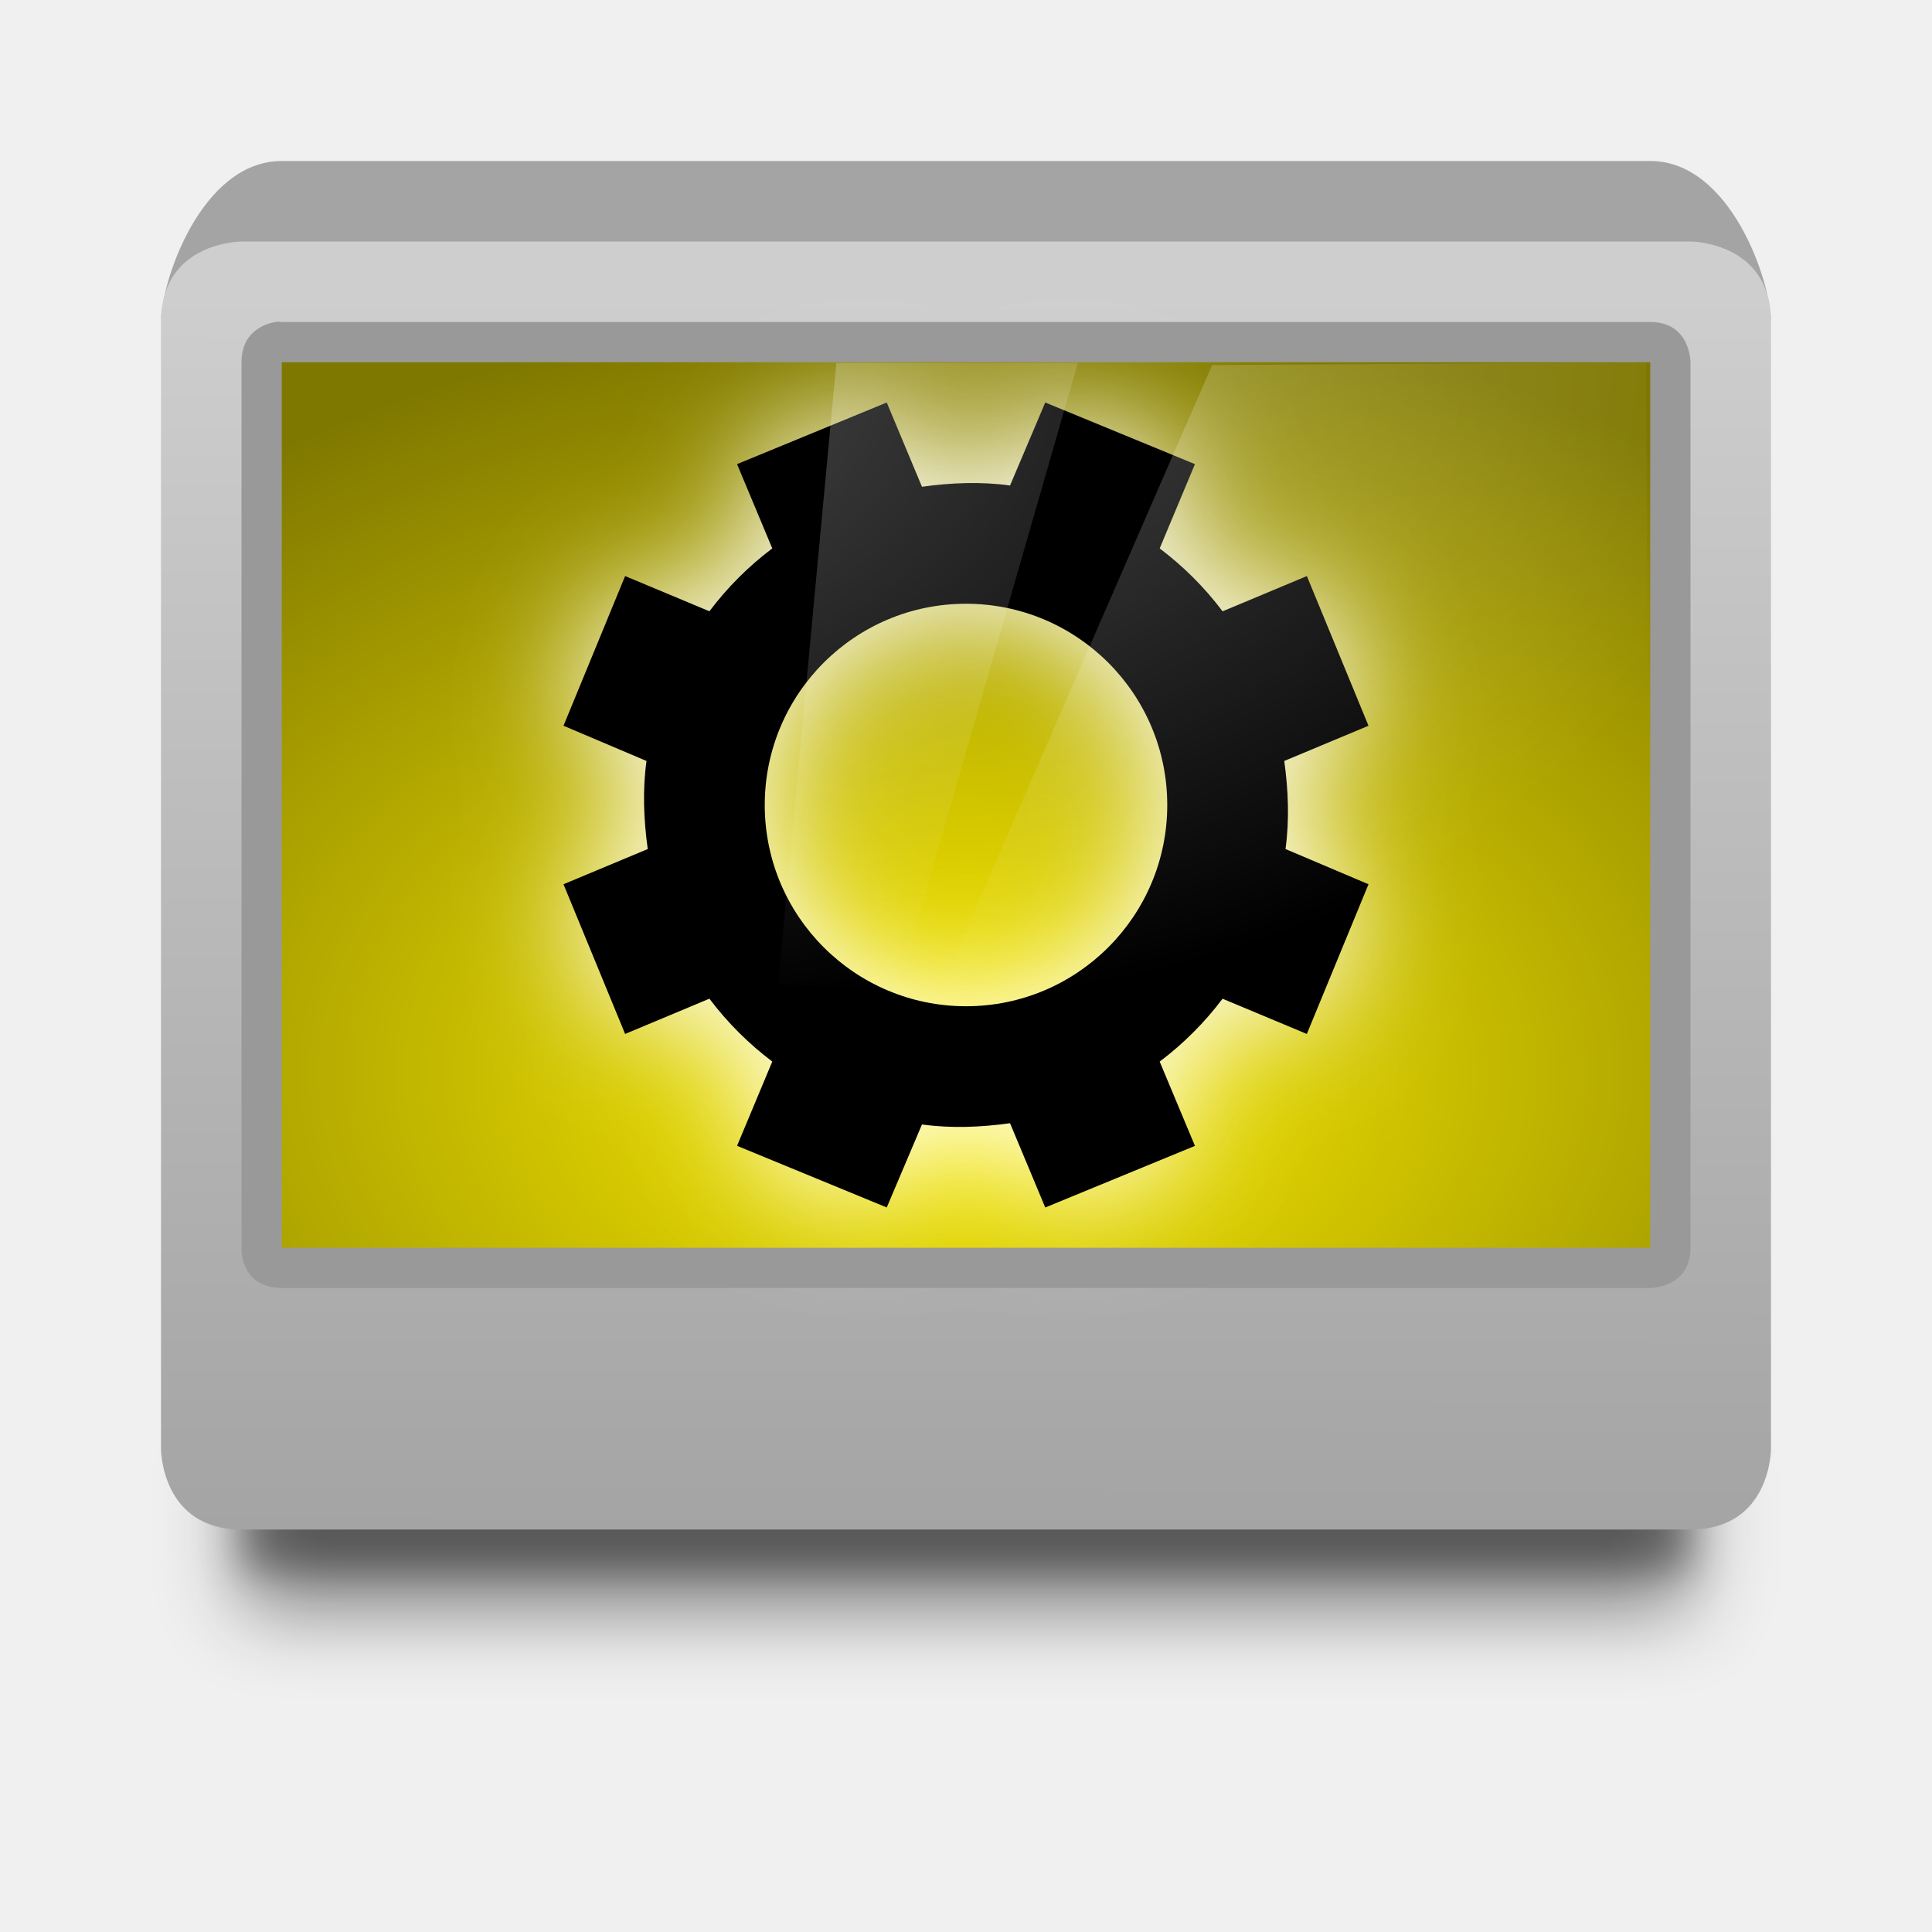
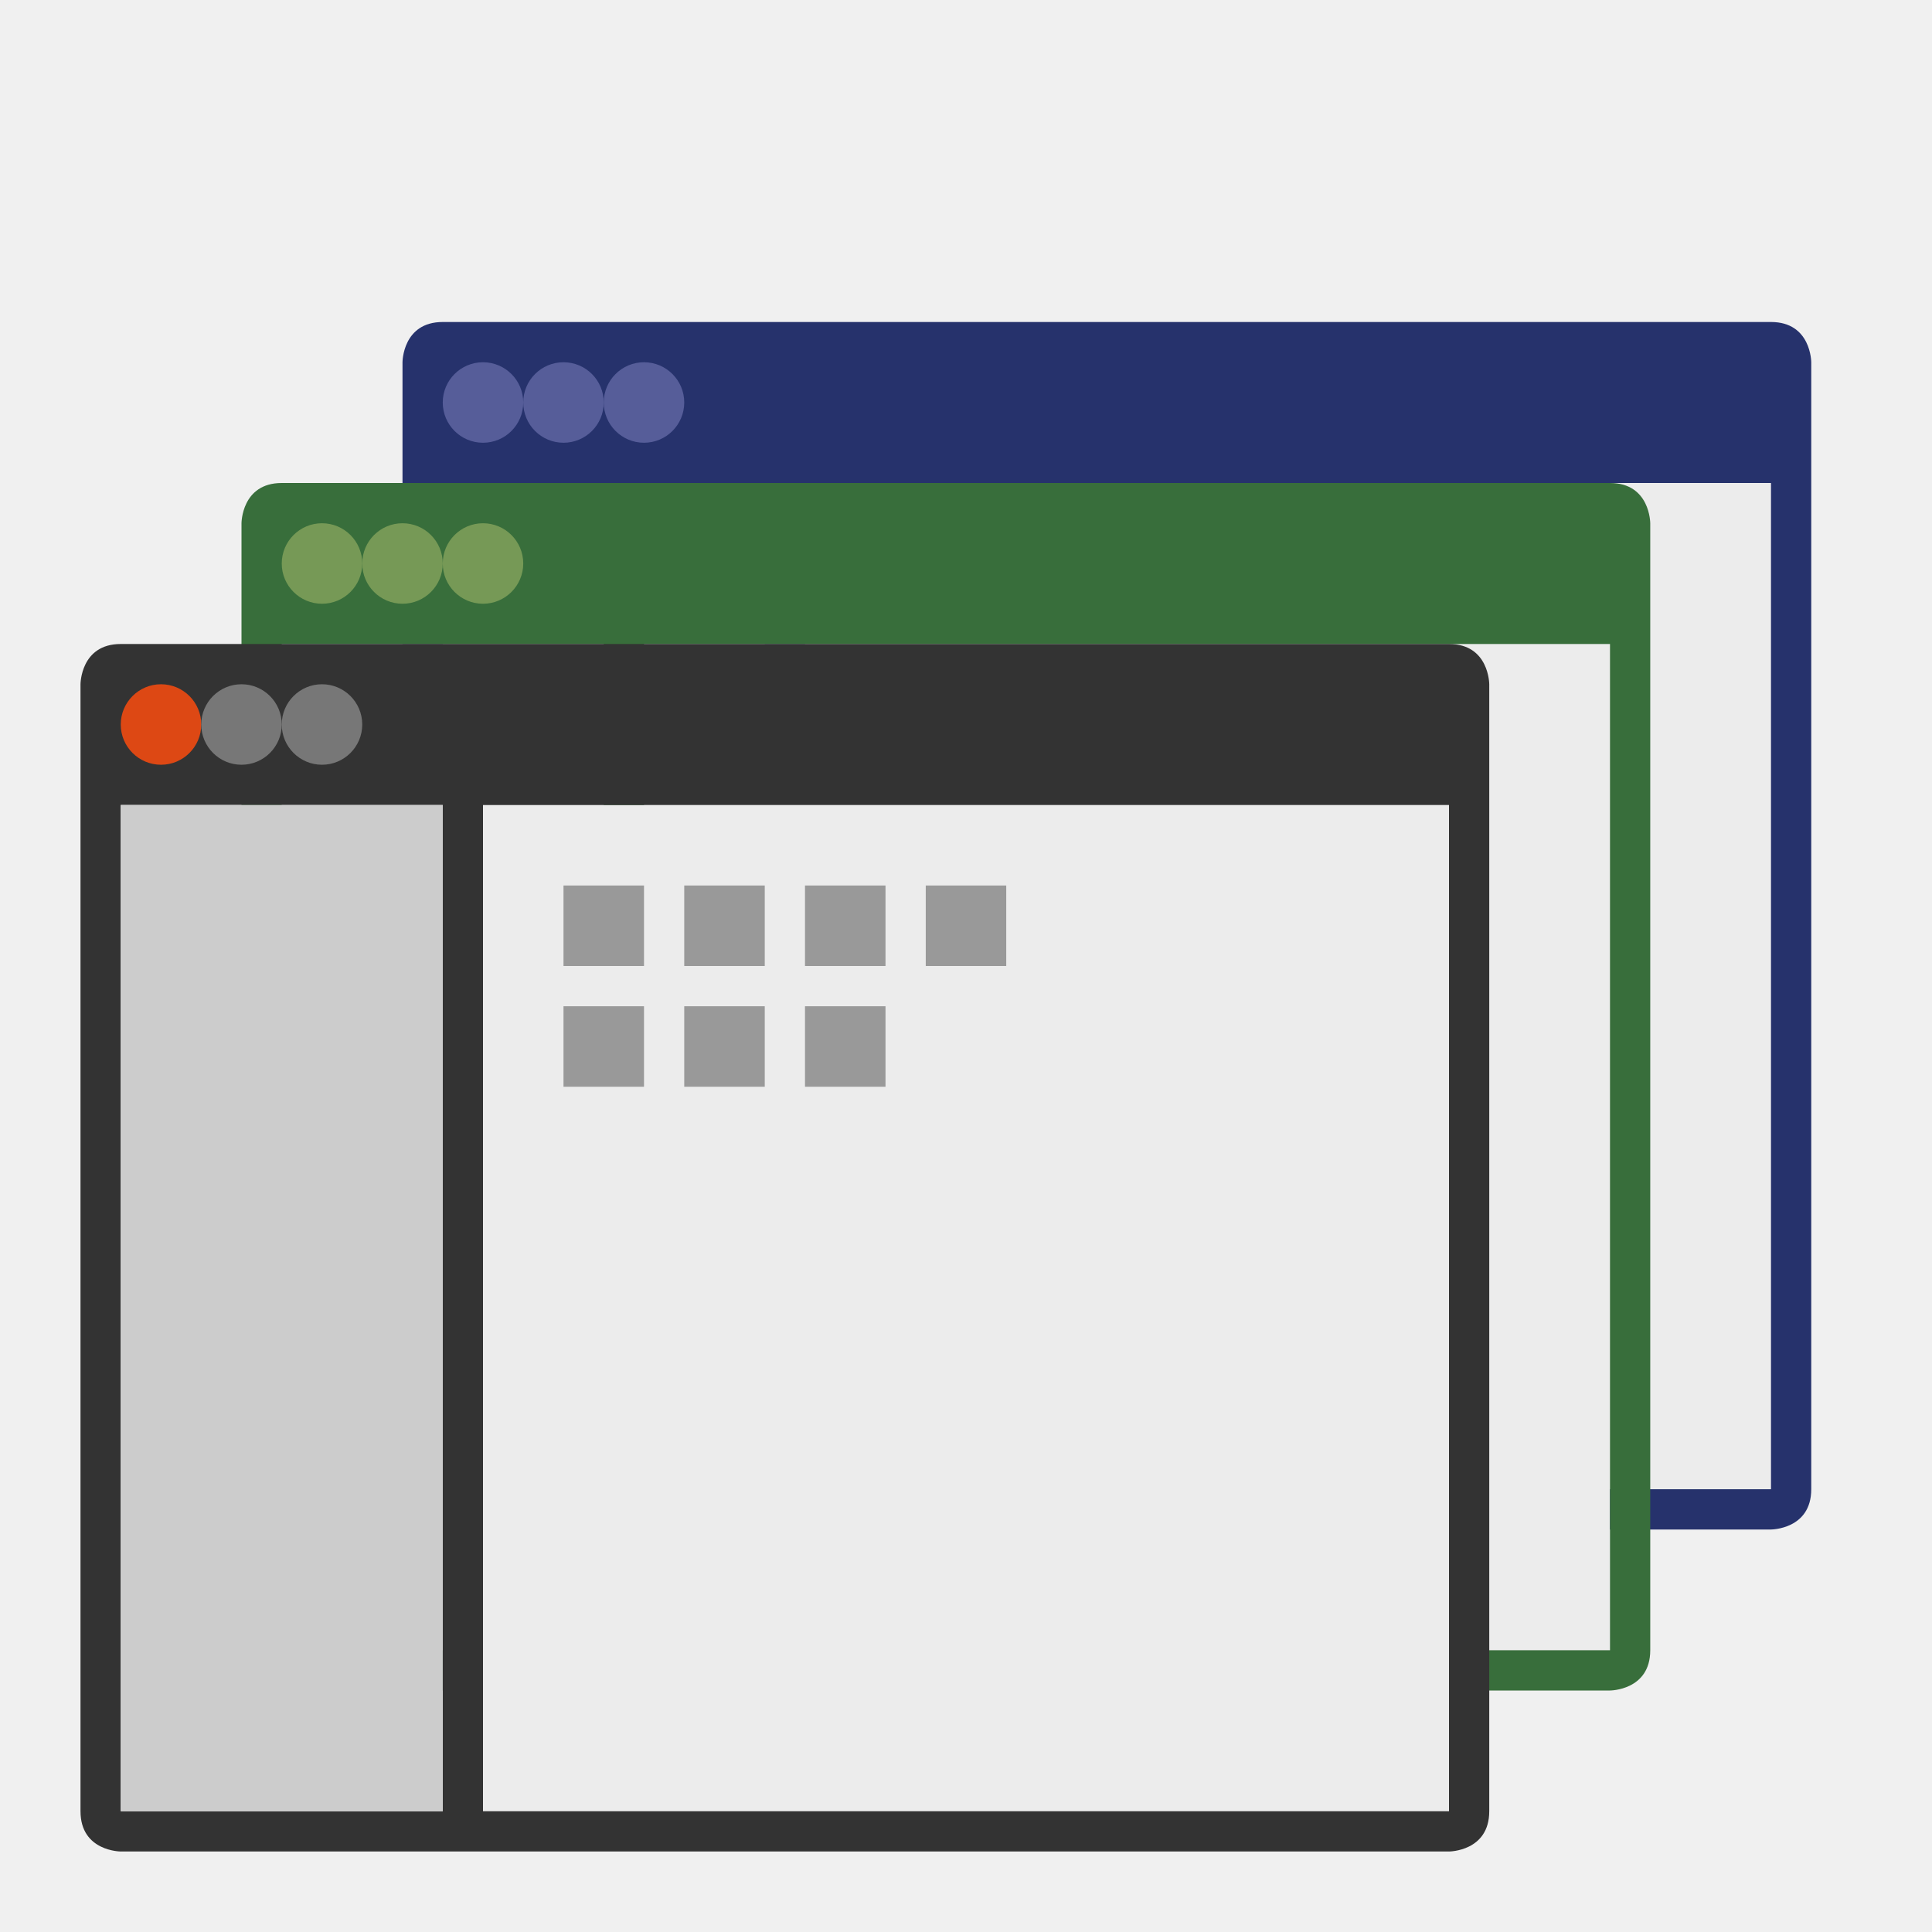
<svg xmlns="http://www.w3.org/2000/svg" xmlns:xlink="http://www.w3.org/1999/xlink" width="48" height="48" id="svg2985" version="1.1">
  <defs id="defs2987">
    <linearGradient id="linearGradient4195">
      <stop id="stop4197" offset="0" style="stop-color:#df5e28;stop-opacity:0.941;" />
      <stop id="stop4199" offset="1" style="stop-color:#1a1716;stop-opacity:0.941" />
    </linearGradient>
    <linearGradient id="linearGradient10954">
      <stop style="stop-color:#909090;stop-opacity:1;" offset="0" id="stop10956" />
      <stop style="stop-color:#cecece;stop-opacity:1" offset="1" id="stop10958" />
    </linearGradient>
    <linearGradient id="linearGradient10938">
      <stop style="stop-color:#dadada;stop-opacity:1" offset="0" id="stop10940" />
      <stop style="stop-color:#f6f6f5;stop-opacity:1" offset="1" id="stop10942" />
    </linearGradient>
    <linearGradient id="linearGradient11438">
      <stop style="stop-color:#babdb6;stop-opacity:1;" offset="0" id="stop11440" />
      <stop style="stop-color:#4a4d46;stop-opacity:1" offset="1" id="stop11442" />
    </linearGradient>
    <linearGradient id="linearGradient10966">
      <stop style="stop-color:#ffffff;stop-opacity:1;" offset="0" id="stop10968" />
      <stop style="stop-color:#f0f0f0;stop-opacity:1" offset="1" id="stop10970" />
    </linearGradient>
    <linearGradient id="linearGradient11473">
-       <stop style="stop-color:#fdee00;stop-opacity:1;" offset="0" id="stop11475" />
-       <stop id="stop3828" offset="1" style="stop-color:#7e7700;stop-opacity:1;" />
-     </linearGradient>
-     <linearGradient id="linearGradient4788">
-       <stop id="stop4790" offset="0" style="stop-color:#ffffff;stop-opacity:1;" />
-       <stop id="stop4792" offset="1" style="stop-color:#ffffff;stop-opacity:0;" />
+       <stop style="stop-color:#8eff00;stop-opacity:1;" offset="0" id="stop11475" />
+       <stop id="stop4221" offset="1" style="stop-color:#477f00;stop-opacity:1;" />
    </linearGradient>
    <radialGradient xlink:href="#linearGradient12771" id="radialGradient12777" cx="144.167" cy="129.174" fx="144.167" fy="129.174" r="97.906" gradientTransform="matrix(1.16579,-0.05054328,0.0329754,0.746793,-28.16094,39.99441)" gradientUnits="userSpaceOnUse" />
    <linearGradient id="linearGradient12771">
      <stop style="stop-color:#ffffff;stop-opacity:1;" offset="0" id="stop12773" />
      <stop style="stop-color:#ffffff;stop-opacity:0;" offset="1" id="stop12775" />
    </linearGradient>
    <radialGradient xlink:href="#linearGradient12771" id="radialGradient3521" cx="144.167" cy="129.174" fx="144.167" fy="129.174" r="97.906" gradientTransform="matrix(1.16579,-0.05054328,0.0329754,0.746793,-28.16094,39.99441)" gradientUnits="userSpaceOnUse" />
    <radialGradient xlink:href="#linearGradient12771" id="radialGradient3529" cx="144.167" cy="129.174" fx="144.167" fy="129.174" r="97.906" gradientTransform="matrix(1.16579,-0.05054328,0.0329754,0.746793,-28.16094,39.99441)" gradientUnits="userSpaceOnUse" />
    <radialGradient xlink:href="#linearGradient12771" id="radialGradient3537" cx="144.167" cy="129.174" fx="144.167" fy="129.174" r="97.906" gradientTransform="matrix(1.16579,-0.05054328,0.0329754,0.746793,-28.16094,39.99441)" gradientUnits="userSpaceOnUse" />
    <radialGradient xlink:href="#linearGradient12771" id="radialGradient3545" cx="144.167" cy="129.174" fx="144.167" fy="129.174" r="97.906" gradientTransform="matrix(1.16579,-0.05054328,0.0329754,0.746793,-28.16094,39.99441)" gradientUnits="userSpaceOnUse" />
    <radialGradient xlink:href="#linearGradient12771" id="radialGradient3553" cx="144.167" cy="129.174" fx="144.167" fy="129.174" r="97.906" gradientTransform="matrix(1.16579,-0.05054328,0.0329754,0.746793,-28.16094,39.99441)" gradientUnits="userSpaceOnUse" />
    <radialGradient xlink:href="#linearGradient12771" id="radialGradient3561" cx="144.167" cy="129.174" fx="144.167" fy="129.174" r="97.906" gradientTransform="matrix(1.16579,-0.05054328,0.0329754,0.746793,-28.16094,39.99441)" gradientUnits="userSpaceOnUse" />
    <radialGradient xlink:href="#linearGradient12771" id="radialGradient3569" cx="144.167" cy="129.174" fx="144.167" fy="129.174" r="97.906" gradientTransform="matrix(1.16579,-0.05054328,0.0329754,0.746793,-28.16094,39.99441)" gradientUnits="userSpaceOnUse" />
    <radialGradient xlink:href="#linearGradient12771" id="radialGradient3577" cx="144.167" cy="129.174" fx="144.167" fy="129.174" r="97.906" gradientTransform="matrix(1.16579,-0.05054328,0.0329754,0.746793,-28.16094,39.99441)" gradientUnits="userSpaceOnUse" />
    <radialGradient xlink:href="#linearGradient12771" id="radialGradient3585" cx="144.167" cy="129.174" fx="144.167" fy="129.174" r="97.906" gradientTransform="matrix(1.16579,-0.05054328,0.0329754,0.746793,-28.16094,39.99441)" gradientUnits="userSpaceOnUse" />
    <radialGradient xlink:href="#linearGradient12771" id="radialGradient3593" cx="144.167" cy="129.174" fx="144.167" fy="129.174" r="97.906" gradientTransform="matrix(1.16579,-0.05054328,0.0329754,0.746793,-28.16094,39.99441)" gradientUnits="userSpaceOnUse" />
    <radialGradient xlink:href="#linearGradient12771" id="radialGradient3601" cx="144.167" cy="129.174" fx="144.167" fy="129.174" r="97.906" gradientTransform="matrix(1.16579,-0.05054328,0.0329754,0.746793,-28.16094,39.99441)" gradientUnits="userSpaceOnUse" />
    <radialGradient r="97.906" fy="129.174" fx="144.167" cy="129.174" cx="144.167" gradientTransform="matrix(1.16579,-0.05054328,0.0329754,0.746793,-28.16094,39.99441)" gradientUnits="userSpaceOnUse" id="radialGradient3665" xlink:href="#linearGradient12771" />
    <radialGradient xlink:href="#linearGradient10966" id="radialGradient3348" gradientUnits="userSpaceOnUse" gradientTransform="matrix(0.1709132,2.3948575e-4,-1.885288e-4,0.1345469,-0.8241495,18.42583)" cx="149.565" cy="258.761" fx="149.565" fy="258.761" r="116.231" />
    <linearGradient xlink:href="#linearGradient10938" id="linearGradient3355" gradientUnits="userSpaceOnUse" gradientTransform="matrix(0.1760192,0,0,0.1798063,-1.587065,12.33736)" x1="134.833" y1="68.529" x2="171.903" y2="206.876" />
    <linearGradient xlink:href="#linearGradient11438" id="linearGradient3357" gradientUnits="userSpaceOnUse" x1="184.951" y1="149.21" x2="185.071" y2="236.397" gradientTransform="matrix(0.1798054,0,0,0.1798054,-0.6386018,10.85333)" />
    <radialGradient xlink:href="#linearGradient12771" id="radialGradient3387" gradientUnits="userSpaceOnUse" gradientTransform="matrix(1.16579,-0.05054328,0.0329754,0.746793,-28.16094,39.99441)" cx="144.167" cy="129.174" fx="144.167" fy="129.174" r="97.906" />
-     <radialGradient xlink:href="#linearGradient4788" id="radialGradient3404" gradientUnits="userSpaceOnUse" gradientTransform="matrix(-1.824376,0.00876531,-0.00620867,-1.307801,609.5291,98.0673)" cx="326.021" cy="58" fx="326.021" fy="58" r="12.5" />
-     <radialGradient xlink:href="#linearGradient4788" id="radialGradient3407" gradientUnits="userSpaceOnUse" gradientTransform="matrix(-1.888202,0.00857771,-0.00642588,-1.279811,636.8603,96.52335)" cx="326.021" cy="58" fx="326.021" fy="58" r="12.5" />
    <radialGradient xlink:href="#linearGradient11473" id="radialGradient4014" gradientUnits="userSpaceOnUse" gradientTransform="matrix(0.2708409,0,0,0.1777665,-16.45829,8.840227)" cx="149.565" cy="190.137" fx="149.565" fy="190.137" r="108.515" />
-     <radialGradient xlink:href="#linearGradient11473" id="radialGradient4017" gradientUnits="userSpaceOnUse" gradientTransform="matrix(0.2785812,3.9175803e-4,-2.5360296e-4,0.1816378,-17.6272,7.97491)" cx="149.565" cy="190.137" fx="149.565" fy="190.137" r="108.515" />
    <linearGradient xlink:href="#linearGradient10954" id="linearGradient4020" gradientUnits="userSpaceOnUse" gradientTransform="matrix(0.1696838,2.3939518e-4,-2.3776336e-4,0.1708486,-1.344677,13.52782)" x1="141.315" y1="237.286" x2="141.315" y2="57.029" />
    <radialGradient xlink:href="#linearGradient4195-5" id="radialGradient3889" gradientUnits="userSpaceOnUse" gradientTransform="matrix(0.2031251,-0.08812329,0.1236326,0.3357866,-42.38554,-18.85971)" cx="189.702" cy="230.104" fx="189.702" fy="230.104" r="108.515" />
    <linearGradient id="linearGradient4195-5">
      <stop id="stop4197-5" offset="0" style="stop-color:#ff5200;stop-opacity:1;" />
-       <stop id="stop4199-9" offset="1" style="stop-color:#1a1716;stop-opacity:0.941" />
+       <stop id="stop4199-9" offset="1" style="stop-color:#000000;stop-opacity:1;" />
    </linearGradient>
-     <radialGradient r="108.515" fy="230.104" fx="189.702" cy="230.104" cx="189.702" gradientTransform="matrix(0.2031251,-0.08812329,0.1236326,0.3357866,-42.94693,-18.04641)" gradientUnits="userSpaceOnUse" id="radialGradient3099" xlink:href="#linearGradient4195-5" />
-     <filter id="filter3976" x="-0.18" width="1.36" y="-0.18" height="1.36">
-       <feGaussianBlur stdDeviation="1.5" id="feGaussianBlur3978" />
-     </filter>
-     <filter color-interpolation-filters="sRGB" id="filter6306" x="-0.067" width="1.133" y="-0.6" height="2.2">
-       <feGaussianBlur stdDeviation="1" id="feGaussianBlur6308" />
-     </filter>
-     <filter color-interpolation-filters="sRGB" id="filter6294" x="-0.032" width="1.063" y="-0.57" height="2.14">
-       <feGaussianBlur stdDeviation="0.475" id="feGaussianBlur6296" />
-     </filter>
-     <linearGradient xlink:href="#linearGradient10954-4" id="linearGradient4020-4" gradientUnits="userSpaceOnUse" gradientTransform="matrix(0.1696838,2.3939518e-4,-2.3776336e-4,0.1708486,-1.344677,13.52781)" x1="141.315" y1="237.286" x2="141.315" y2="57.029" />
+     <radialGradient xlink:href="#linearGradient11473" id="radialGradient4112" gradientUnits="userSpaceOnUse" gradientTransform="matrix(0.2708409,0,0,0.1777665,-16.45829,8.840227)" cx="149.565" cy="190.137" fx="149.565" fy="190.137" r="108.515" />
+     <linearGradient id="linearGradient3837">
+       <stop style="stop-color:#c3beba;stop-opacity:1;" offset="0" id="stop3839" />
+       <stop style="stop-color:#e2e1de;stop-opacity:1" offset="1" id="stop3841" />
+     </linearGradient>
+     <linearGradient xlink:href="#linearGradient3837" id="linearGradient4159" gradientUnits="userSpaceOnUse" gradientTransform="matrix(0.952381,0,0,0.875,-33.8244,-74.4375)" x1="7" y1="51" x2="24" y2="51" />
    <linearGradient id="linearGradient10954-4">
      <stop style="stop-color:#a4a4a4;stop-opacity:1;" offset="0" id="stop10956-8" />
      <stop style="stop-color:#cecece;stop-opacity:1" offset="1" id="stop10958-8" />
    </linearGradient>
+     <linearGradient xlink:href="#linearGradient3837-4" id="linearGradient3926-4" gradientUnits="userSpaceOnUse" gradientTransform="matrix(0.952381,0,0,0.875,-56.01558,3.114351)" x1="12.416" y1="53.071" x2="16.616" y2="43.929" />
+     <linearGradient id="linearGradient3837-4">
+       <stop style="stop-color:#c3beba;stop-opacity:1;" offset="0" id="stop3839-8" />
+       <stop style="stop-color:#e2e1de;stop-opacity:1" offset="1" id="stop3841-8" />
+     </linearGradient>
  </defs>
  <g id="layer1" transform="translate(0,-16)">
-     <rect ry="0" y="52" x="6" height="4" width="36" id="rect6310" style="opacity:0.45;fill:#000000;fill-opacity:1;fill-rule:nonzero;stroke:none;filter:url(#filter6306)" />
-     <rect ry="1" rx="0" y="53" x="6" height="2" width="36" id="rect6312" style="opacity:0.35;fill:#000000;fill-opacity:1;fill-rule:nonzero;stroke:none;filter:url(#filter6294)" />
-     <path style="fill:#a4a4a4;fill-opacity:1;stroke:none;display:inline;enable-background:new" d="m 41,20 c 2,0 3,3 3,4 0,-0.554 -1,-1 -1,-1 l -38,0 c 0,0 -1,0.446 -1,1 0,-1 1,-4 3,-4 z" id="path6314" />
-     <path id="path6316" d="m 6,22 c 0,0 -2,0 -2,2 l 0,28 c 0,0 0,2 2,2 l 36,0 c 2,0 2,-2 2,-2 l 0,-28 c 0,-2 -2,-2 -2,-2 z" style="color:#000000;fill:url(#linearGradient4020-4);fill-opacity:1;fill-rule:nonzero;stroke:none;stroke-width:2;marker:none;visibility:visible;display:inline;overflow:visible;enable-background:accumulate" />
-     <rect transform="matrix(0.999999,0.00141561,-0.00138697,0.999999,0,0)" ry="0.877" rx="0.872" y="24.489" x="6.565" height="22.953" width="34.971" id="rect10538" style="color:#000000;fill:url(#radialGradient4014);fill-opacity:1;fill-rule:nonzero;stroke:none;stroke-width:2;marker:none;visibility:visible;display:inline;overflow:visible;enable-background:accumulate" />
-     <rect style="fill:none;fill-opacity:1;stroke:none" id="rect4189" width="16.705" height="23.776" x="6.718" y="7.253" rx="0.872" ry="0.877" transform="translate(0,16)" />
-     <path id="path3974" d="m 22.031,26 -3.719,1.531 0.875,2.094 c -0.599,0.451 -1.122,0.979 -1.562,1.562 L 15.531,30.312 14,34.031 l 2.062,0.875 c -0.099,0.717 -0.071,1.453 0.031,2.188 L 14,37.969 15.531,41.688 17.625,40.812 c 0.451,0.599 0.979,1.122 1.562,1.562 l -0.875,2.094 3.719,1.531 0.875,-2.062 c 0.717,0.099 1.453,0.071 2.188,-0.031 L 25.969,46 29.688,44.469 28.812,42.375 c 0.599,-0.451 1.122,-0.979 1.562,-1.562 l 2.094,0.875 L 34,37.969 l -2.062,-0.875 c 0.099,-0.717 0.071,-1.453 -0.031,-2.188 L 34,34.031 32.469,30.312 30.375,31.188 C 29.924,30.589 29.396,30.066 28.812,29.625 L 29.688,27.531 25.969,26 l -0.875,2.062 c -0.717,-0.099 -1.453,-0.071 -2.188,0.031 L 22.031,26 z M 24,31 c 2.761,0 5,2.239 5,5 0,2.761 -2.239,5 -5,5 -2.761,0 -5,-2.239 -5,-5 0,-2.761 2.239,-5 5,-5 z" style="fill:#ffffff;fill-opacity:1;stroke:none;filter:url(#filter3976)" />
-     <path style="fill:#000000;fill-opacity:1;stroke:none" d="m 22.031,26 -3.719,1.531 0.875,2.094 c -0.599,0.451 -1.122,0.979 -1.562,1.562 L 15.531,30.312 14,34.031 l 2.062,0.875 c -0.099,0.717 -0.071,1.453 0.031,2.188 L 14,37.969 15.531,41.688 17.625,40.812 c 0.451,0.599 0.979,1.122 1.562,1.562 l -0.875,2.094 3.719,1.531 0.875,-2.062 c 0.717,0.099 1.453,0.071 2.188,-0.031 L 25.969,46 29.688,44.469 28.812,42.375 c 0.599,-0.451 1.122,-0.979 1.562,-1.562 l 2.094,0.875 L 34,37.969 l -2.062,-0.875 c 0.099,-0.717 0.071,-1.453 -0.031,-2.188 L 34,34.031 32.469,30.312 30.375,31.188 C 29.924,30.589 29.396,30.066 28.812,29.625 L 29.688,27.531 25.969,26 l -0.875,2.062 c -0.717,-0.099 -1.453,-0.071 -2.188,0.031 L 22.031,26 z M 24,31 c 2.761,0 5,2.239 5,5 0,2.761 -2.239,5 -5,5 -2.761,0 -5,-2.239 -5,-5 0,-2.761 2.239,-5 5,-5 z" id="path3944" />
-     <path style="opacity:0.3;fill:url(#radialGradient3407);fill-opacity:1;stroke:none;display:inline;enable-background:new" d="M 30.115,25.071 40.895,25 41,45.909 21,46 z" id="path10590" />
-     <path id="path10592" d="m 20.779,25.016 6,0 -4.486,15.605 -2.96,-0.161 z" style="opacity:0.3;fill:url(#radialGradient3404);fill-opacity:1;stroke:none;display:inline;enable-background:new" />
-     <path id="path6318" d="m 6.844,24 c -0.281,0.047 -0.844,0.25 -0.844,1 l 0,22 c -7.77e-4,0.556 0.324,0.999 1,1 l 34,0 c 0,0 1,0 1,-1 l 0,-22 c 0,0 0,-1 -1,-1 l -34,0 c 0,0 -0.062,-0.016 -0.156,0 z m 0.156,1 34,0 0,22 -34,0 0,-22 z" style="color:#000000;fill:#999999;fill-opacity:1;fill-rule:nonzero;stroke:none;stroke-width:2;marker:none;visibility:visible;display:inline;overflow:visible;enable-background:accumulate" />
+     <path style="fill:#cccccc;fill-opacity:1;stroke:none" d="m 11,28 8,0 0,25 -8,0 z" id="path3874" />
+     <rect style="color:#000000;fill:#ececec;fill-opacity:1;fill-rule:nonzero;stroke:none;stroke-width:4;marker:none;visibility:visible;display:inline;overflow:visible;enable-background:new" id="rect3870" width="24" height="25" x="20" y="28" />
+     <path style="fill:#26326c;fill-opacity:1;stroke:none" d="m 11,24 c -1,0 -1,1 -1,1 l 0,28 c 0,1 1,1 1,1 l 33,0 c 0,0 1,0 1,-1 l 0,-28 c 0,0 0,-1 -1,-1 l -33,0 z m 0,4 8,0 0,25 -8,0 0,-25 z m 9,0 24,0 0,25 -24,0 0,-25 z" id="path3862" />
+     <path style="fill:#cccccc;fill-opacity:1;stroke:none" d="m 7,32 8,0 0,25 -8,0 z" id="path3872" />
+     <path transform="matrix(0.4,0,0,0.4,-11,17.8)" d="m 60,20.5 a 2.5,2.5 0 1 1 -5,0 2.5,2.5 0 1 1 5,0 z" id="path3864" style="fill:#565d99;fill-opacity:1;stroke:none" />
+     <path transform="matrix(0.4,0,0,0.4,-9,17.8)" d="m 60,20.5 a 2.5,2.5 0 1 1 -5,0 2.5,2.5 0 1 1 5,0 z" id="path3866" style="fill:#565d99;fill-opacity:1;stroke:none" />
+     <path style="fill:#565d99;fill-opacity:1;stroke:none" id="path3868" d="m 60,20.5 a 2.5,2.5 0 1 1 -5,0 2.5,2.5 0 1 1 5,0 z" transform="matrix(0.4,0,0,0.4,-7,17.8)" />
+     <rect y="32" x="16" height="25" width="24" id="rect3850" style="color:#000000;fill:#ececec;fill-opacity:1;fill-rule:nonzero;stroke:none;stroke-width:4;marker:none;visibility:visible;display:inline;overflow:visible;enable-background:new" />
+     <path id="path3852" d="m 7,28 c -1,0 -1,1 -1,1 l 0,28 c 0,1 1,1 1,1 l 33,0 c 0,0 1,0 1,-1 l 0,-28 c 0,0 0,-1 -1,-1 L 7,28 z m 0,4 8,0 0,25 -8,0 0,-25 z m 9,0 24,0 0,25 -24,0 0,-25 z" style="fill:#386e3b;fill-opacity:1;stroke:none" />
+     <rect style="color:#000000;fill:#ececec;fill-opacity:1;fill-rule:nonzero;stroke:none;stroke-width:4;marker:none;visibility:visible;display:inline;overflow:visible;enable-background:new" id="rect4002" width="24" height="25" x="12" y="36" />
+     <path style="fill:#333333;fill-opacity:1;stroke:none" d="m 3,32 c -1,0 -1,1 -1,1 l 0,28 c 0,1 1,1 1,1 l 33,0 c 0,0 1,0 1,-1 l 0,-28 c 0,0 0,-1 -1,-1 L 3,32 z m 0,4 8,0 0,25 -8,0 0,-25 z m 9,0 24,0 0,25 -24,0 0,-25 z" id="path3877" />
+     <path id="path3871" d="m 3,36 8,0 0,25 -8,0 z" style="fill:#cccccc;fill-opacity:1;stroke:none" />
+     <path transform="matrix(0.4,0,0,0.4,-19,25.8)" d="m 60,20.5 a 2.5,2.5 0 1 1 -5,0 2.5,2.5 0 1 1 5,0 z" id="path3979" style="fill:#dd4814;fill-opacity:1;stroke:none" />
+     <path transform="matrix(0.4,0,0,0.4,-17,25.8)" d="m 60,20.5 a 2.5,2.5 0 1 1 -5,0 2.5,2.5 0 1 1 5,0 z" id="path4005" style="fill:#777777;fill-opacity:1;stroke:none" />
+     <path style="fill:#777777;fill-opacity:1;stroke:none" id="path4007" d="m 60,20.5 a 2.5,2.5 0 1 1 -5,0 2.5,2.5 0 1 1 5,0 z" transform="matrix(0.4,0,0,0.4,-15,25.8)" />
+     <path style="fill:#769956;fill-opacity:1;stroke:none" id="path3856" d="m 60,20.5 a 2.5,2.5 0 1 1 -5,0 2.5,2.5 0 1 1 5,0 z" transform="matrix(0.4,0,0,0.4,-15,21.8)" />
+     <path style="fill:#769956;fill-opacity:1;stroke:none" id="path3858" d="m 60,20.5 a 2.5,2.5 0 1 1 -5,0 2.5,2.5 0 1 1 5,0 z" transform="matrix(0.4,0,0,0.4,-13,21.8)" />
+     <path transform="matrix(0.4,0,0,0.4,-11,21.8)" d="m 60,20.5 a 2.5,2.5 0 1 1 -5,0 2.5,2.5 0 1 1 5,0 z" id="path3860" style="fill:#769956;fill-opacity:1;stroke:none" />
+     <rect style="fill:#999999;fill-opacity:1;stroke:none" id="rect3908" width="2" height="2" x="14" y="38" rx="0" ry="0" />
+     <rect ry="0" rx="0" y="38" x="17" height="2" width="2" id="rect3910" style="fill:#999999;fill-opacity:1;stroke:none" />
+     <rect style="fill:#999999;fill-opacity:1;stroke:none" id="rect3912" width="2" height="2" x="20" y="38" rx="0" ry="0" />
+     <rect ry="0" rx="0" y="38" x="23" height="2" width="2" id="rect3914" style="fill:#999999;fill-opacity:1;stroke:none" />
+     <rect ry="0" rx="0" y="41" x="14" height="2" width="2" id="rect3916" style="fill:#999999;fill-opacity:1;stroke:none" />
+     <rect style="fill:#999999;fill-opacity:1;stroke:none" id="rect3918" width="2" height="2" x="17" y="41" rx="0" ry="0" />
+     <rect ry="0" rx="0" y="41" x="20" height="2" width="2" id="rect3920" style="fill:#999999;fill-opacity:1;stroke:none" />
  </g>
</svg>
